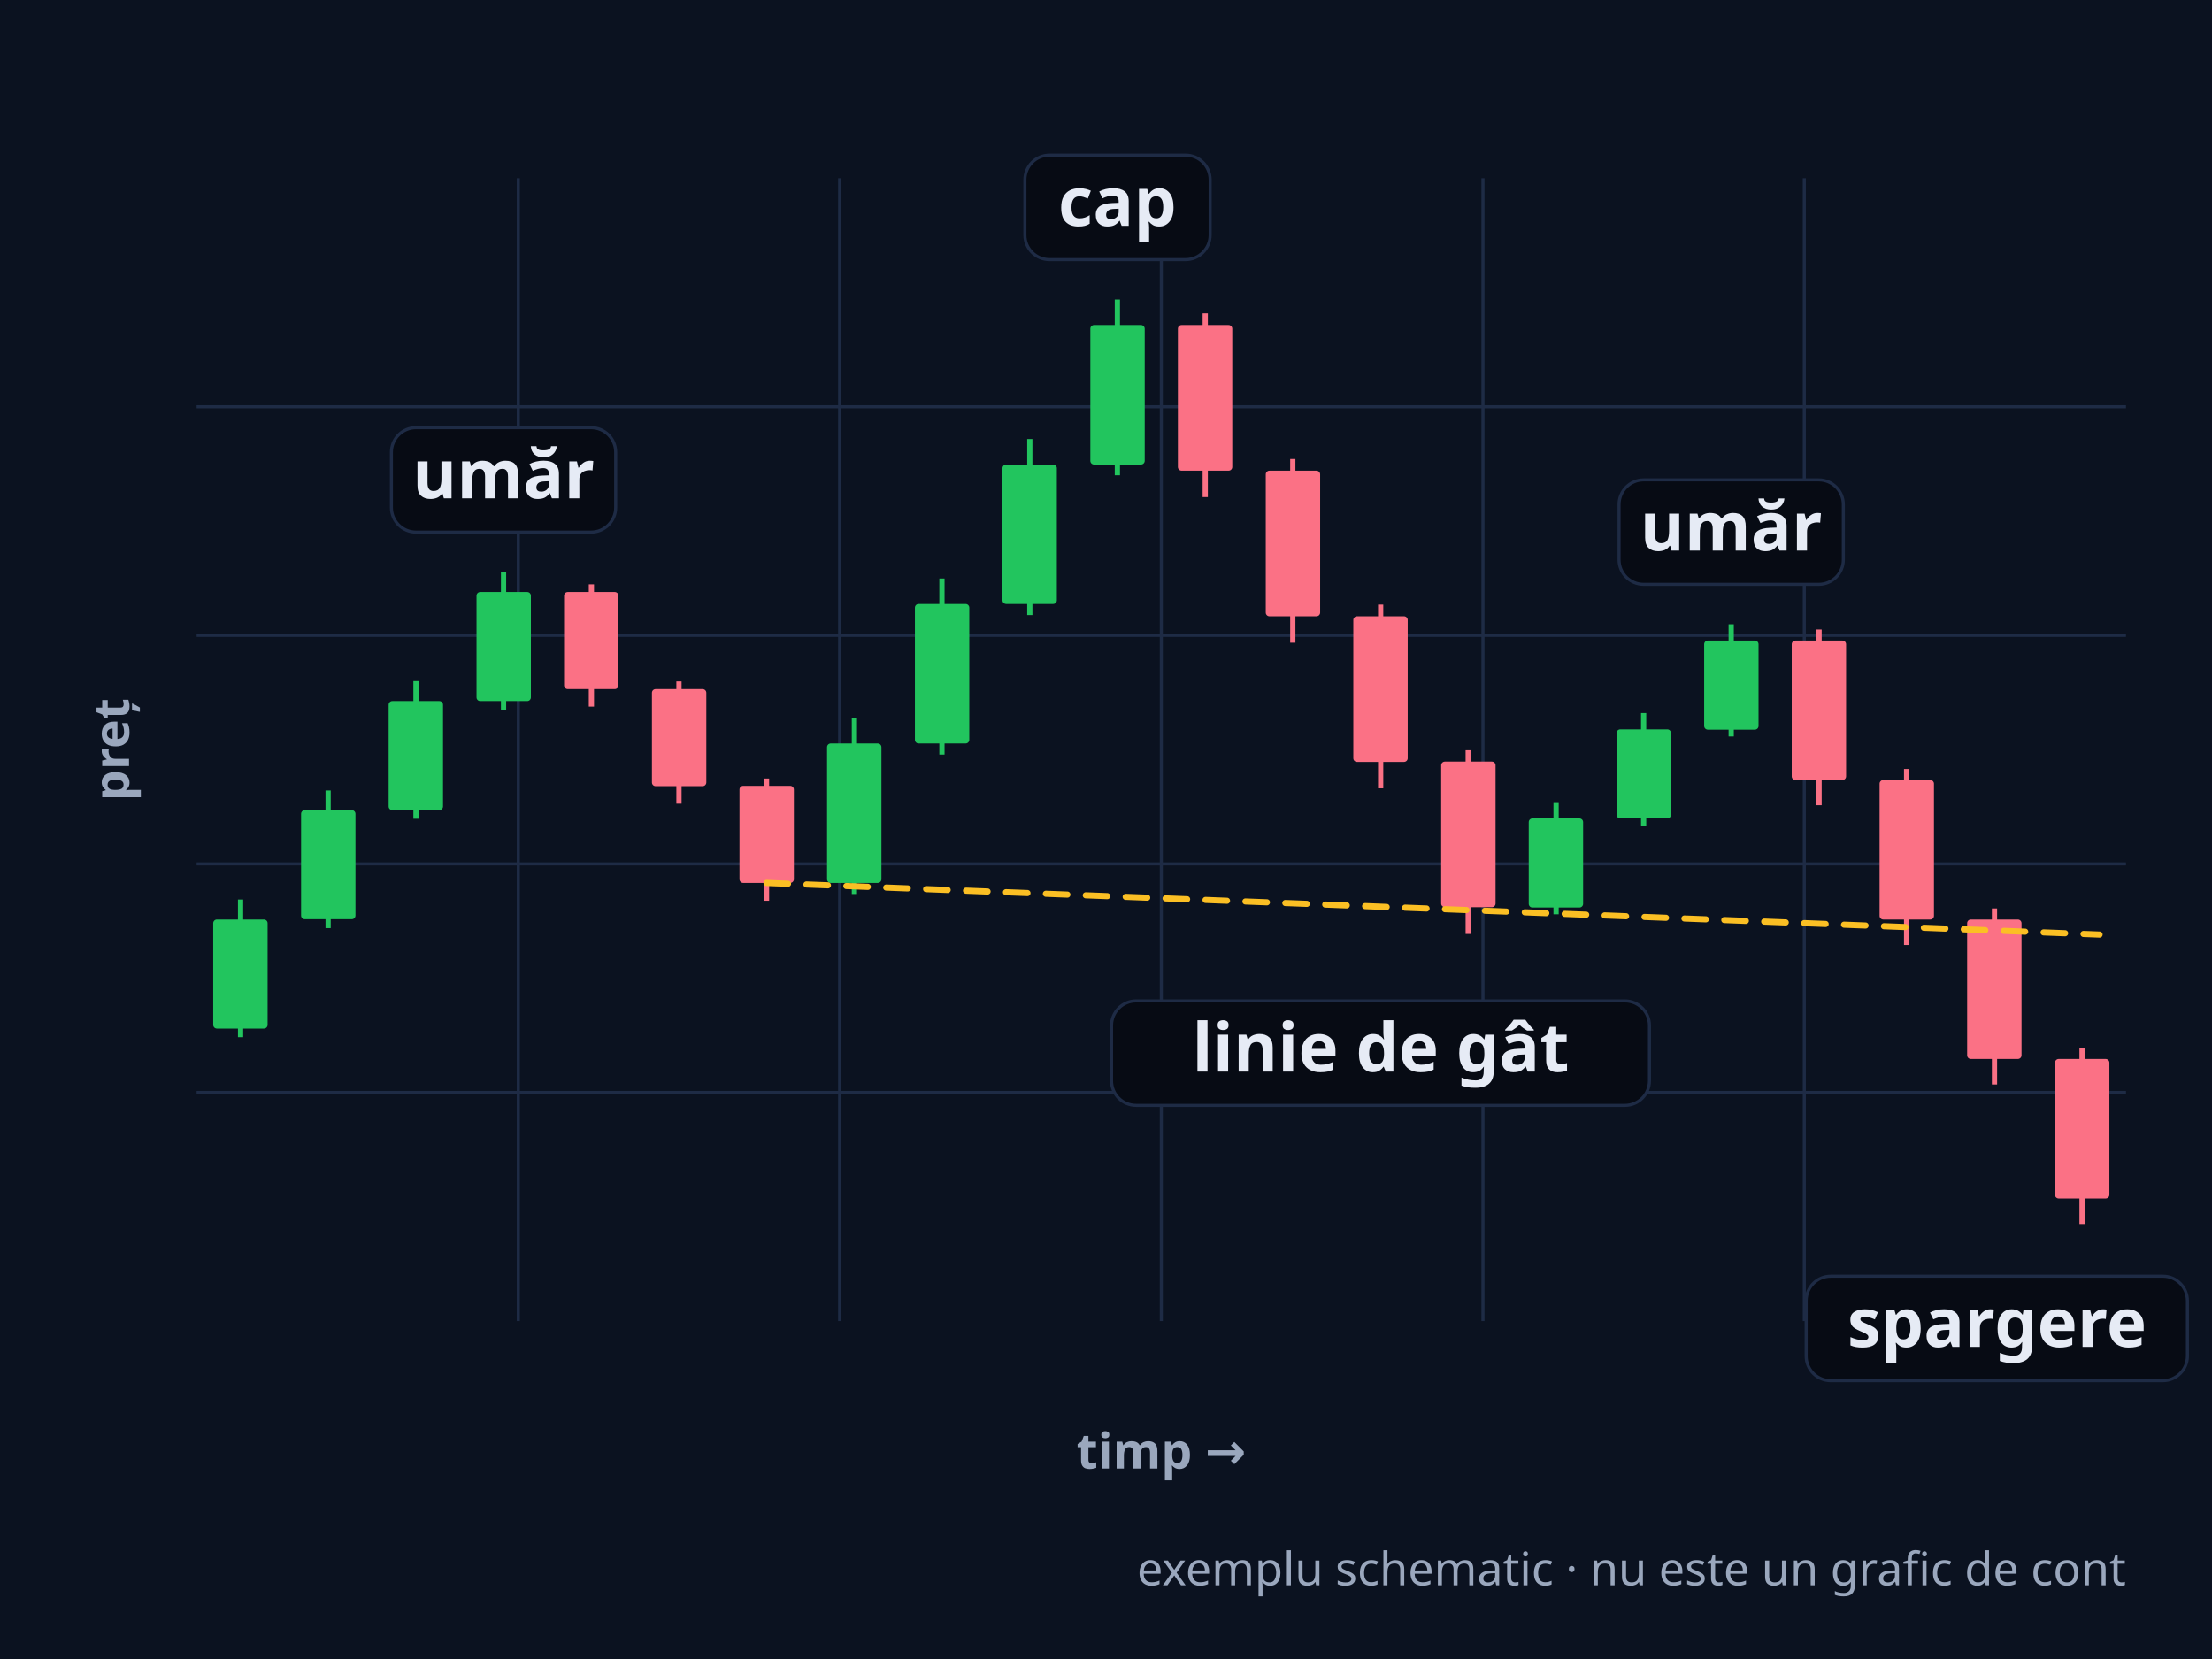
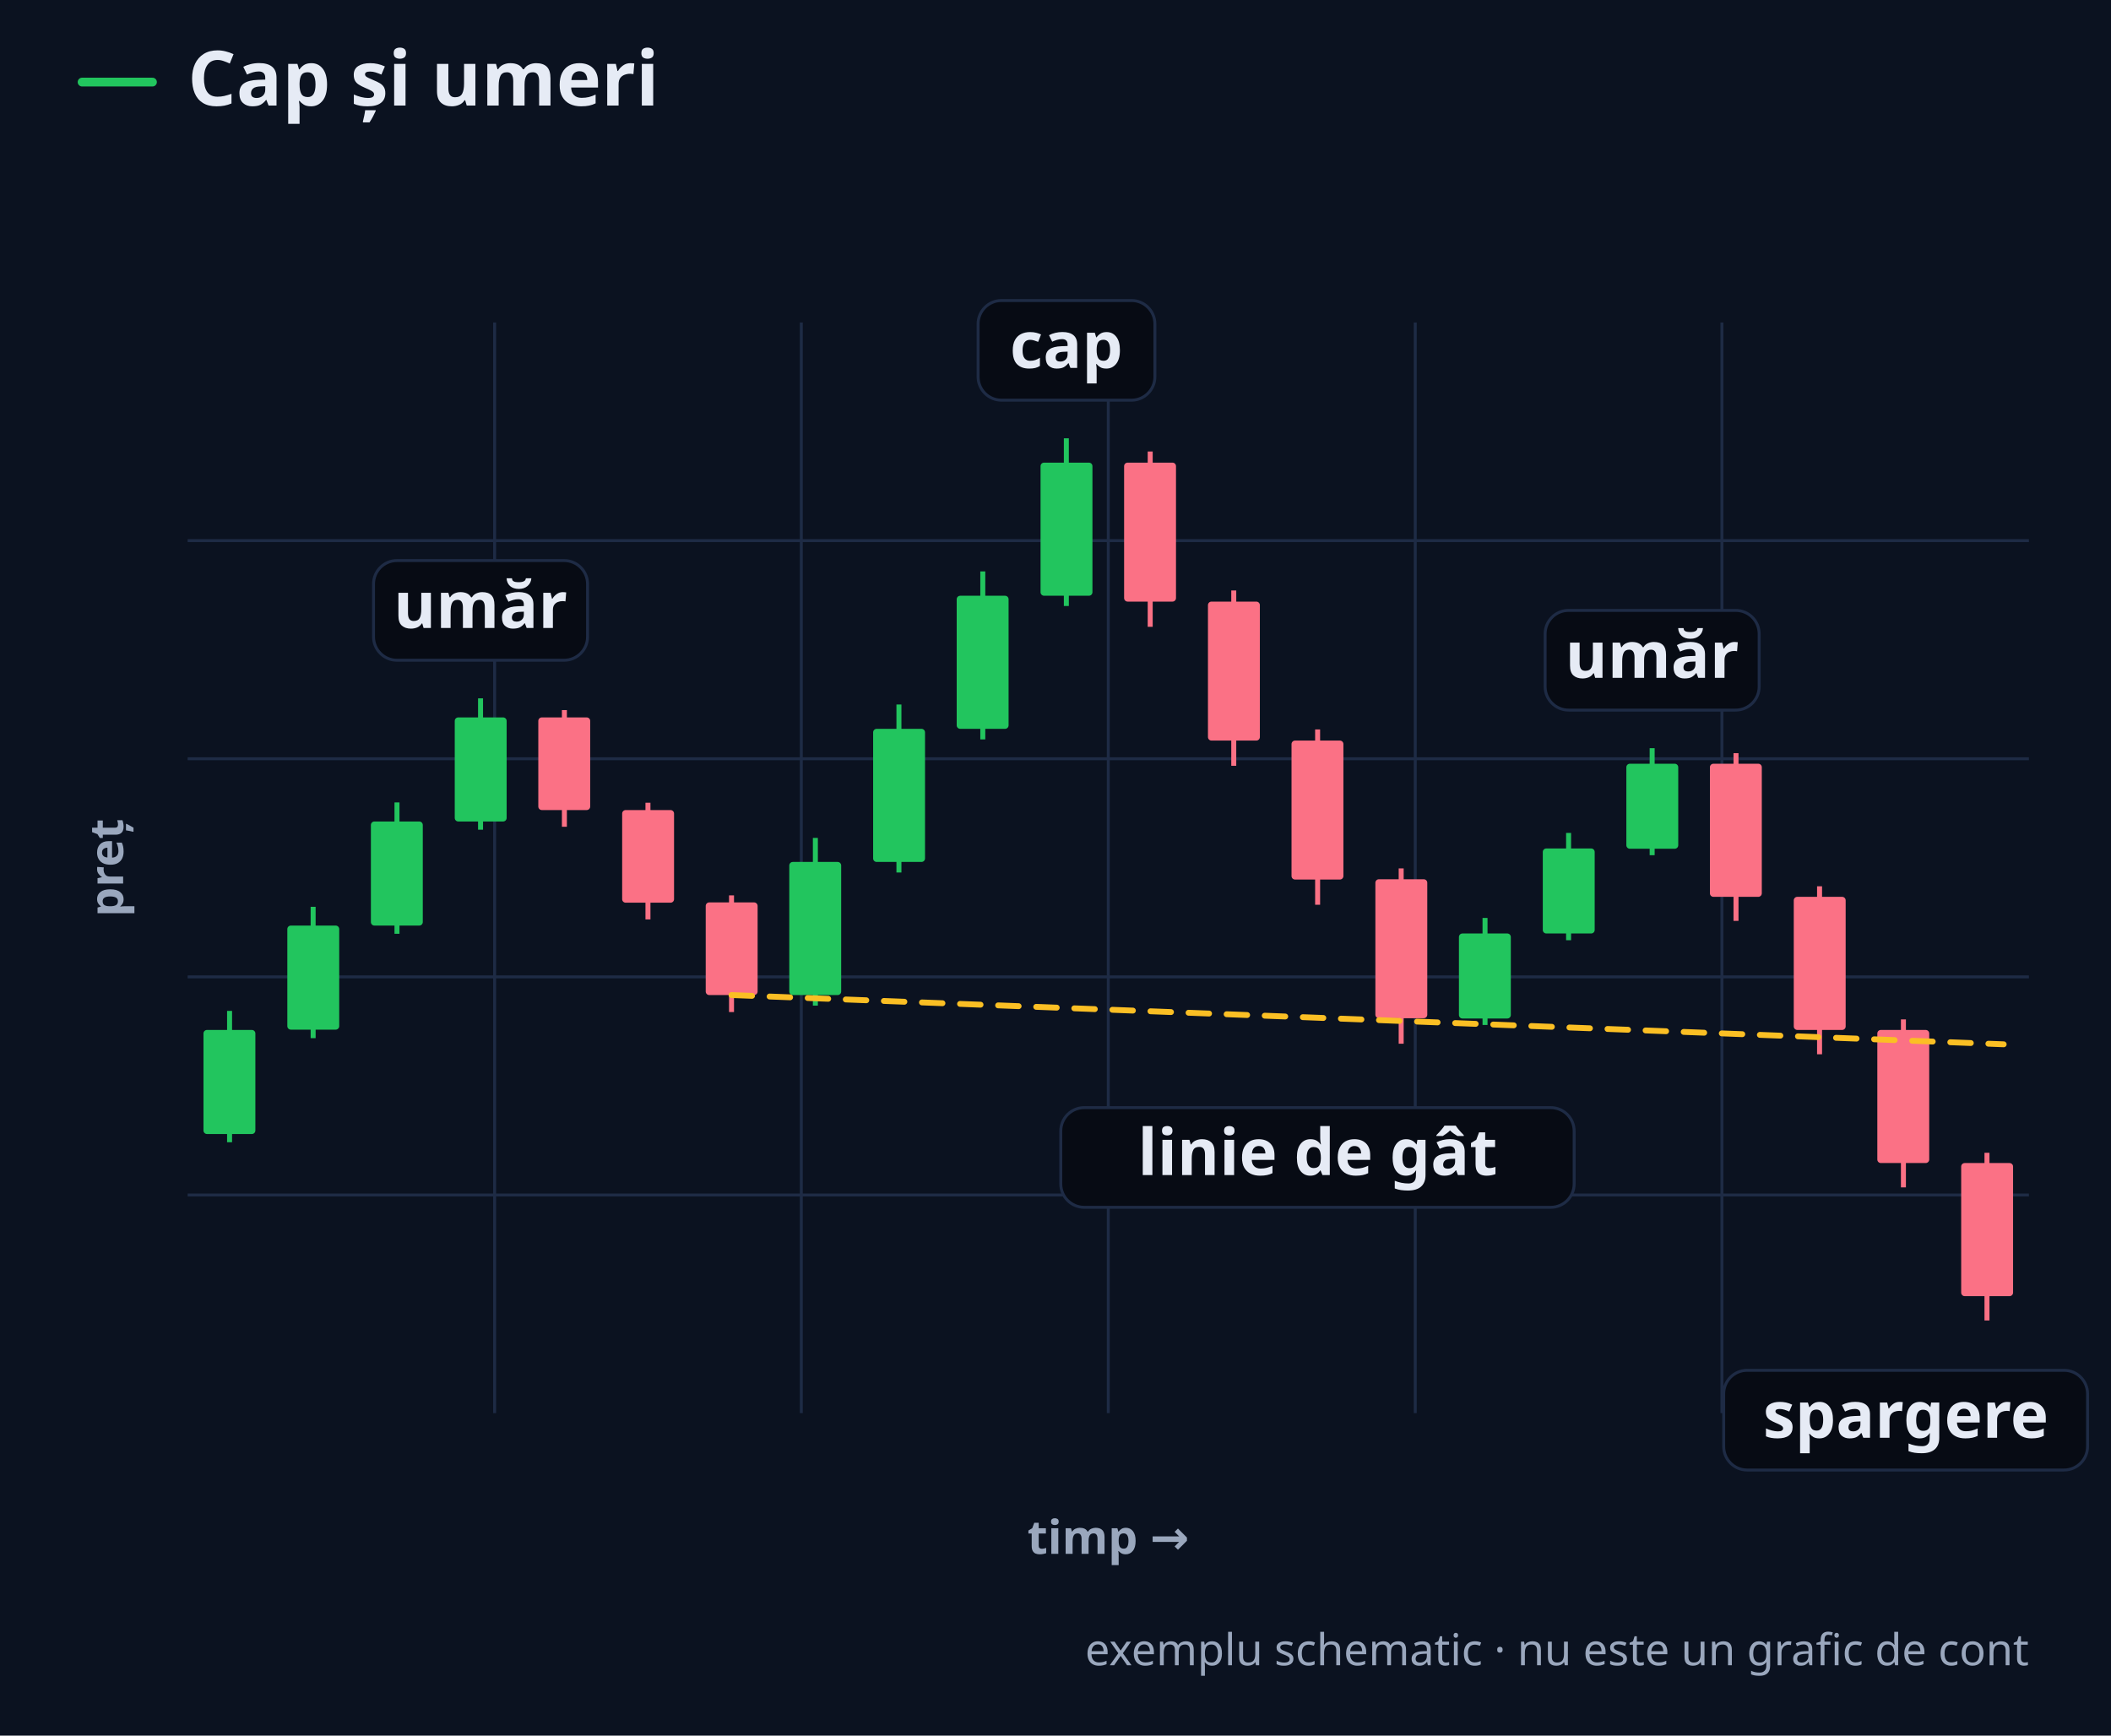
- <svg xmlns="http://www.w3.org/2000/svg" viewBox="0 0 720 540" width="720" height="540" role="img">
-   <rect width="720" height="540" fill="#0b1220" />
-   <g stroke="#1e2b45" stroke-width="1">
-     <line x1="64" y1="132.4" x2="692" y2="132.4" />
-     <line x1="64" y1="206.8" x2="692" y2="206.8" />
-     <line x1="64" y1="281.2" x2="692" y2="281.2" />
-     <line x1="64" y1="355.6" x2="692" y2="355.6" />
-     <line x1="168.7" y1="58" x2="168.7" y2="430" />
-     <line x1="273.3" y1="58" x2="273.3" y2="430" />
-     <line x1="378.0" y1="58" x2="378.0" y2="430" />
-     <line x1="482.7" y1="58" x2="482.7" y2="430" />
-     <line x1="587.3" y1="58" x2="587.3" y2="430" />
-   </g>
-   <text x="42" y="244" fill="#9aa7bd" font-family="Manrope, Segoe UI, sans-serif" font-size="16" font-weight="600" transform="rotate(-90 42 244)" text-anchor="middle">preț</text>
-   <text x="378" y="478" fill="#9aa7bd" font-family="Manrope, Segoe UI, sans-serif" font-size="16" font-weight="600" text-anchor="middle">timp →</text>
-   <text x="692" y="516" fill="#9aa7bd" font-family="Manrope, Segoe UI, sans-serif" font-size="15" text-anchor="end">exemplu schematic · nu este un grafic de cont</text>
-   <line x1="78.3" y1="292.8" x2="78.3" y2="337.6" stroke="#22c55e" stroke-width="1.7" />
-   <rect x="69.4" y="299.3" width="17.7" height="35.5" rx="1.2" fill="#22c55e" />
-   <line x1="106.8" y1="257.3" x2="106.8" y2="302.1" stroke="#22c55e" stroke-width="1.7" />
-   <rect x="98.0" y="263.7" width="17.7" height="35.5" rx="1.2" fill="#22c55e" />
-   <line x1="135.4" y1="221.7" x2="135.4" y2="266.5" stroke="#22c55e" stroke-width="1.7" />
-   <rect x="126.5" y="228.2" width="17.7" height="35.5" rx="1.2" fill="#22c55e" />
-   <line x1="163.9" y1="186.2" x2="163.9" y2="231.0" stroke="#22c55e" stroke-width="1.7" />
-   <rect x="155.1" y="192.7" width="17.7" height="35.5" rx="1.2" fill="#22c55e" />
-   <line x1="192.5" y1="190.2" x2="192.5" y2="230.0" stroke="#fb7185" stroke-width="1.7" />
-   <rect x="183.6" y="192.7" width="17.7" height="31.6" rx="1.2" fill="#fb7185" />
-   <line x1="221.0" y1="221.8" x2="221.0" y2="261.6" stroke="#fb7185" stroke-width="1.7" />
-   <rect x="212.2" y="224.3" width="17.7" height="31.6" rx="1.2" fill="#fb7185" />
-   <line x1="249.5" y1="253.4" x2="249.5" y2="293.2" stroke="#fb7185" stroke-width="1.7" />
-   <rect x="240.7" y="255.8" width="17.7" height="31.6" rx="1.2" fill="#fb7185" />
-   <line x1="278.1" y1="233.8" x2="278.1" y2="291.0" stroke="#22c55e" stroke-width="1.7" />
-   <rect x="269.2" y="242.0" width="17.7" height="45.4" rx="1.2" fill="#22c55e" />
-   <line x1="306.6" y1="188.3" x2="306.6" y2="245.6" stroke="#22c55e" stroke-width="1.7" />
-   <rect x="297.8" y="196.6" width="17.7" height="45.4" rx="1.2" fill="#22c55e" />
-   <line x1="335.2" y1="142.9" x2="335.2" y2="200.2" stroke="#22c55e" stroke-width="1.7" />
-   <rect x="326.3" y="151.2" width="17.7" height="45.4" rx="1.2" fill="#22c55e" />
-   <line x1="363.7" y1="97.5" x2="363.7" y2="154.7" stroke="#22c55e" stroke-width="1.7" />
-   <rect x="354.9" y="105.8" width="17.7" height="45.4" rx="1.2" fill="#22c55e" />
-   <line x1="392.3" y1="102.0" x2="392.3" y2="161.8" stroke="#fb7185" stroke-width="1.7" />
-   <rect x="383.4" y="105.8" width="17.7" height="47.4" rx="1.2" fill="#fb7185" />
-   <line x1="420.8" y1="149.4" x2="420.8" y2="209.2" stroke="#fb7185" stroke-width="1.7" />
-   <rect x="412.0" y="153.2" width="17.7" height="47.4" rx="1.2" fill="#fb7185" />
-   <line x1="449.4" y1="196.8" x2="449.4" y2="256.6" stroke="#fb7185" stroke-width="1.7" />
-   <rect x="440.5" y="200.6" width="17.7" height="47.4" rx="1.2" fill="#fb7185" />
-   <line x1="477.9" y1="244.2" x2="477.9" y2="304.0" stroke="#fb7185" stroke-width="1.7" />
-   <rect x="469.1" y="247.9" width="17.7" height="47.4" rx="1.2" fill="#fb7185" />
-   <line x1="506.5" y1="261.1" x2="506.5" y2="297.6" stroke="#22c55e" stroke-width="1.7" />
-   <rect x="497.6" y="266.4" width="17.7" height="29.0" rx="1.2" fill="#22c55e" />
-   <line x1="535.0" y1="232.1" x2="535.0" y2="268.7" stroke="#22c55e" stroke-width="1.7" />
-   <rect x="526.2" y="237.4" width="17.7" height="29.0" rx="1.2" fill="#22c55e" />
-   <line x1="563.5" y1="203.2" x2="563.5" y2="239.7" stroke="#22c55e" stroke-width="1.7" />
-   <rect x="554.7" y="208.5" width="17.7" height="29.0" rx="1.2" fill="#22c55e" />
-   <line x1="592.1" y1="204.9" x2="592.1" y2="262.1" stroke="#fb7185" stroke-width="1.7" />
-   <rect x="583.2" y="208.5" width="17.7" height="45.4" rx="1.2" fill="#fb7185" />
-   <line x1="620.6" y1="250.3" x2="620.6" y2="307.6" stroke="#fb7185" stroke-width="1.7" />
-   <rect x="611.8" y="253.9" width="17.7" height="45.4" rx="1.2" fill="#fb7185" />
-   <line x1="649.2" y1="295.7" x2="649.2" y2="353.0" stroke="#fb7185" stroke-width="1.7" />
-   <rect x="640.3" y="299.3" width="17.7" height="45.4" rx="1.2" fill="#fb7185" />
-   <line x1="677.7" y1="341.2" x2="677.7" y2="398.4" stroke="#fb7185" stroke-width="1.7" />
-   <rect x="668.9" y="344.7" width="17.7" height="45.4" rx="1.2" fill="#fb7185" />
-   <line x1="249.5" y1="287.4" x2="683.4" y2="304.2" stroke="#fbbf24" stroke-width="2" stroke-linecap="round" stroke-dasharray="7 6" />
-   <g>
-     <rect x="127.4" y="139.2" width="73.0" height="34.0" rx="8" fill="#070b14" stroke="#1e2b45" />
-     <text x="163.9" y="162.2" fill="#e6ebf5" font-family="Manrope, Segoe UI, sans-serif" font-size="22" font-weight="700" text-anchor="middle">umăr</text>
-   </g>
-   <g>
-     <rect x="333.6" y="50.5" width="60.3" height="34.0" rx="8" fill="#070b14" stroke="#1e2b45" />
-     <text x="363.7" y="73.5" fill="#e6ebf5" font-family="Manrope, Segoe UI, sans-serif" font-size="22" font-weight="700" text-anchor="middle">cap</text>
-   </g>
-   <g>
-     <rect x="527.0" y="156.2" width="73.0" height="34.0" rx="8" fill="#070b14" stroke="#1e2b45" />
-     <text x="563.5" y="179.2" fill="#e6ebf5" font-family="Manrope, Segoe UI, sans-serif" font-size="22" font-weight="700" text-anchor="middle">umăr</text>
-   </g>
-   <g>
-     <rect x="361.8" y="325.8" width="175.1" height="34.0" rx="8" fill="#070b14" stroke="#1e2b45" />
-     <text x="449.4" y="348.8" fill="#e6ebf5" font-family="Manrope, Segoe UI, sans-serif" font-size="22" font-weight="700" text-anchor="middle">linie de gât</text>
-   </g>
-   <g>
-     <rect x="587.9" y="415.4" width="124.1" height="34.0" rx="8" fill="#070b14" stroke="#1e2b45" />
-     <text x="650.0" y="438.4" fill="#e6ebf5" font-family="Manrope, Segoe UI, sans-serif" font-size="22" font-weight="700" text-anchor="middle">spargere</text>
+ <svg xmlns="http://www.w3.org/2000/svg" viewBox="0 0 720 592" width="720" height="592" role="img">
+   <rect width="720" height="592" fill="#0b1220" />
+   <line x1="28" y1="28" x2="52" y2="28" stroke="#22c55e" stroke-width="3" stroke-linecap="round" />
+   <text x="64" y="36" fill="#e6ebf5" font-family="Manrope, Segoe UI, sans-serif" font-size="26" font-weight="800">Cap și umeri</text>
+   <g transform="translate(0,52)">
+     <g stroke="#1e2b45" stroke-width="1">
+       <line x1="64" y1="132.4" x2="692" y2="132.4" />
+       <line x1="64" y1="206.8" x2="692" y2="206.8" />
+       <line x1="64" y1="281.2" x2="692" y2="281.2" />
+       <line x1="64" y1="355.6" x2="692" y2="355.6" />
+       <line x1="168.7" y1="58" x2="168.7" y2="430" />
+       <line x1="273.3" y1="58" x2="273.3" y2="430" />
+       <line x1="378.0" y1="58" x2="378.0" y2="430" />
+       <line x1="482.7" y1="58" x2="482.7" y2="430" />
+       <line x1="587.3" y1="58" x2="587.3" y2="430" />
+     </g>
+     <text x="42" y="244" fill="#9aa7bd" font-family="Manrope, Segoe UI, sans-serif" font-size="16" font-weight="600" transform="rotate(-90 42 244)" text-anchor="middle">preț</text>
+     <text x="378" y="478" fill="#9aa7bd" font-family="Manrope, Segoe UI, sans-serif" font-size="16" font-weight="600" text-anchor="middle">timp →</text>
+     <text x="692" y="516" fill="#9aa7bd" font-family="Manrope, Segoe UI, sans-serif" font-size="15" text-anchor="end">exemplu schematic · nu este un grafic de cont</text>
+     <line x1="78.3" y1="292.8" x2="78.3" y2="337.6" stroke="#22c55e" stroke-width="1.7" />
+     <rect x="69.4" y="299.3" width="17.7" height="35.5" rx="1.2" fill="#22c55e" />
+     <line x1="106.8" y1="257.3" x2="106.8" y2="302.1" stroke="#22c55e" stroke-width="1.7" />
+     <rect x="98.0" y="263.7" width="17.7" height="35.5" rx="1.2" fill="#22c55e" />
+     <line x1="135.4" y1="221.7" x2="135.4" y2="266.5" stroke="#22c55e" stroke-width="1.7" />
+     <rect x="126.5" y="228.2" width="17.7" height="35.5" rx="1.2" fill="#22c55e" />
+     <line x1="163.9" y1="186.2" x2="163.9" y2="231.0" stroke="#22c55e" stroke-width="1.7" />
+     <rect x="155.1" y="192.7" width="17.7" height="35.5" rx="1.2" fill="#22c55e" />
+     <line x1="192.5" y1="190.2" x2="192.5" y2="230.0" stroke="#fb7185" stroke-width="1.7" />
+     <rect x="183.6" y="192.7" width="17.7" height="31.6" rx="1.2" fill="#fb7185" />
+     <line x1="221.0" y1="221.8" x2="221.0" y2="261.6" stroke="#fb7185" stroke-width="1.7" />
+     <rect x="212.2" y="224.3" width="17.7" height="31.6" rx="1.2" fill="#fb7185" />
+     <line x1="249.5" y1="253.4" x2="249.5" y2="293.2" stroke="#fb7185" stroke-width="1.7" />
+     <rect x="240.7" y="255.8" width="17.7" height="31.6" rx="1.2" fill="#fb7185" />
+     <line x1="278.1" y1="233.8" x2="278.1" y2="291.0" stroke="#22c55e" stroke-width="1.7" />
+     <rect x="269.2" y="242.0" width="17.7" height="45.4" rx="1.2" fill="#22c55e" />
+     <line x1="306.6" y1="188.3" x2="306.6" y2="245.6" stroke="#22c55e" stroke-width="1.7" />
+     <rect x="297.8" y="196.6" width="17.7" height="45.4" rx="1.2" fill="#22c55e" />
+     <line x1="335.2" y1="142.9" x2="335.2" y2="200.2" stroke="#22c55e" stroke-width="1.7" />
+     <rect x="326.3" y="151.2" width="17.7" height="45.4" rx="1.2" fill="#22c55e" />
+     <line x1="363.7" y1="97.5" x2="363.7" y2="154.7" stroke="#22c55e" stroke-width="1.7" />
+     <rect x="354.9" y="105.8" width="17.7" height="45.4" rx="1.2" fill="#22c55e" />
+     <line x1="392.3" y1="102.0" x2="392.3" y2="161.8" stroke="#fb7185" stroke-width="1.7" />
+     <rect x="383.4" y="105.8" width="17.7" height="47.4" rx="1.2" fill="#fb7185" />
+     <line x1="420.8" y1="149.4" x2="420.8" y2="209.2" stroke="#fb7185" stroke-width="1.7" />
+     <rect x="412.0" y="153.2" width="17.7" height="47.4" rx="1.2" fill="#fb7185" />
+     <line x1="449.4" y1="196.8" x2="449.4" y2="256.6" stroke="#fb7185" stroke-width="1.7" />
+     <rect x="440.5" y="200.6" width="17.7" height="47.4" rx="1.2" fill="#fb7185" />
+     <line x1="477.9" y1="244.2" x2="477.9" y2="304.0" stroke="#fb7185" stroke-width="1.7" />
+     <rect x="469.1" y="247.9" width="17.7" height="47.4" rx="1.2" fill="#fb7185" />
+     <line x1="506.5" y1="261.1" x2="506.5" y2="297.6" stroke="#22c55e" stroke-width="1.7" />
+     <rect x="497.6" y="266.4" width="17.7" height="29.0" rx="1.2" fill="#22c55e" />
+     <line x1="535.0" y1="232.1" x2="535.0" y2="268.7" stroke="#22c55e" stroke-width="1.7" />
+     <rect x="526.2" y="237.4" width="17.7" height="29.0" rx="1.2" fill="#22c55e" />
+     <line x1="563.5" y1="203.2" x2="563.5" y2="239.7" stroke="#22c55e" stroke-width="1.7" />
+     <rect x="554.7" y="208.5" width="17.7" height="29.0" rx="1.2" fill="#22c55e" />
+     <line x1="592.1" y1="204.9" x2="592.1" y2="262.1" stroke="#fb7185" stroke-width="1.7" />
+     <rect x="583.2" y="208.5" width="17.7" height="45.4" rx="1.2" fill="#fb7185" />
+     <line x1="620.6" y1="250.3" x2="620.6" y2="307.6" stroke="#fb7185" stroke-width="1.7" />
+     <rect x="611.8" y="253.9" width="17.7" height="45.4" rx="1.2" fill="#fb7185" />
+     <line x1="649.2" y1="295.7" x2="649.2" y2="353.0" stroke="#fb7185" stroke-width="1.7" />
+     <rect x="640.3" y="299.3" width="17.7" height="45.4" rx="1.2" fill="#fb7185" />
+     <line x1="677.7" y1="341.2" x2="677.7" y2="398.4" stroke="#fb7185" stroke-width="1.7" />
+     <rect x="668.9" y="344.7" width="17.7" height="45.4" rx="1.2" fill="#fb7185" />
+     <line x1="249.5" y1="287.4" x2="683.4" y2="304.2" stroke="#fbbf24" stroke-width="2" stroke-linecap="round" stroke-dasharray="7 6" />
+     <g>
+       <rect x="127.4" y="139.2" width="73.0" height="34.0" rx="8" fill="#070b14" stroke="#1e2b45" />
+       <text x="163.9" y="162.2" fill="#e6ebf5" font-family="Manrope, Segoe UI, sans-serif" font-size="22" font-weight="700" text-anchor="middle">umăr</text>
+     </g>
+     <g>
+       <rect x="333.6" y="50.5" width="60.3" height="34.0" rx="8" fill="#070b14" stroke="#1e2b45" />
+       <text x="363.7" y="73.5" fill="#e6ebf5" font-family="Manrope, Segoe UI, sans-serif" font-size="22" font-weight="700" text-anchor="middle">cap</text>
+     </g>
+     <g>
+       <rect x="527.0" y="156.2" width="73.0" height="34.0" rx="8" fill="#070b14" stroke="#1e2b45" />
+       <text x="563.5" y="179.2" fill="#e6ebf5" font-family="Manrope, Segoe UI, sans-serif" font-size="22" font-weight="700" text-anchor="middle">umăr</text>
+     </g>
+     <g>
+       <rect x="361.8" y="325.8" width="175.1" height="34.0" rx="8" fill="#070b14" stroke="#1e2b45" />
+       <text x="449.4" y="348.8" fill="#e6ebf5" font-family="Manrope, Segoe UI, sans-serif" font-size="22" font-weight="700" text-anchor="middle">linie de gât</text>
+     </g>
+     <g>
+       <rect x="587.9" y="415.4" width="124.1" height="34.0" rx="8" fill="#070b14" stroke="#1e2b45" />
+       <text x="650.0" y="438.4" fill="#e6ebf5" font-family="Manrope, Segoe UI, sans-serif" font-size="22" font-weight="700" text-anchor="middle">spargere</text>
+     </g>
  </g>
</svg>
